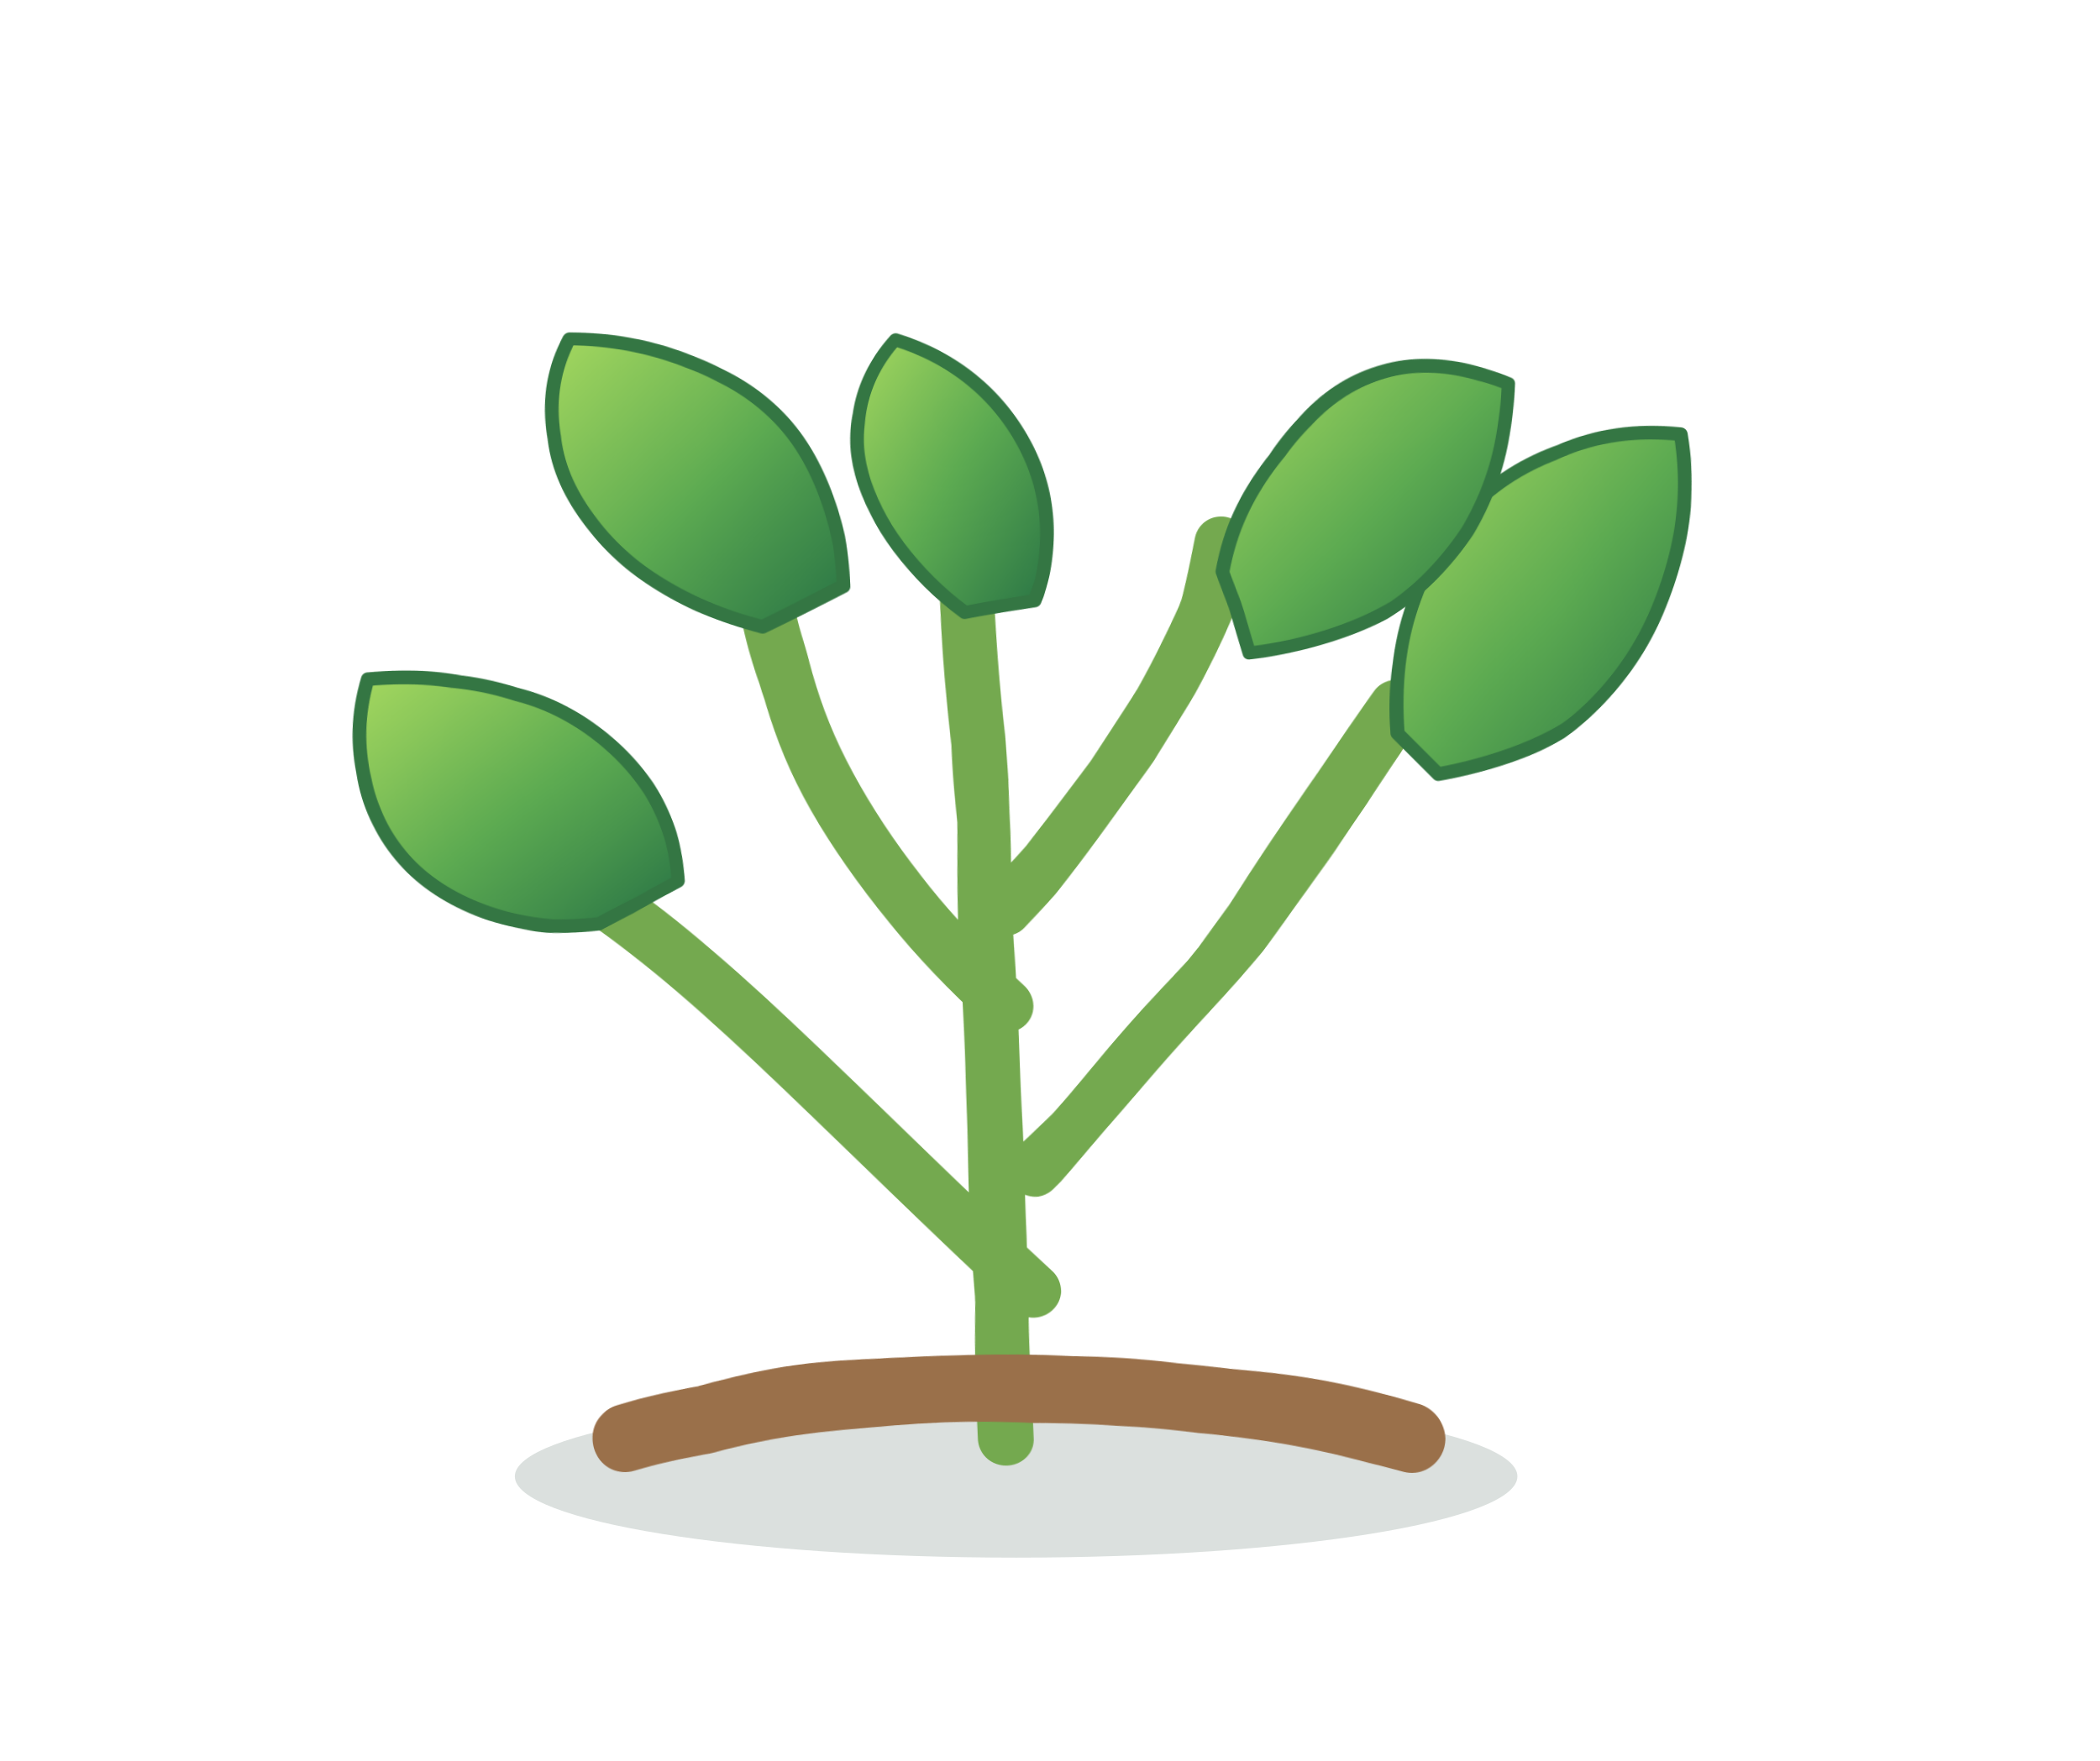
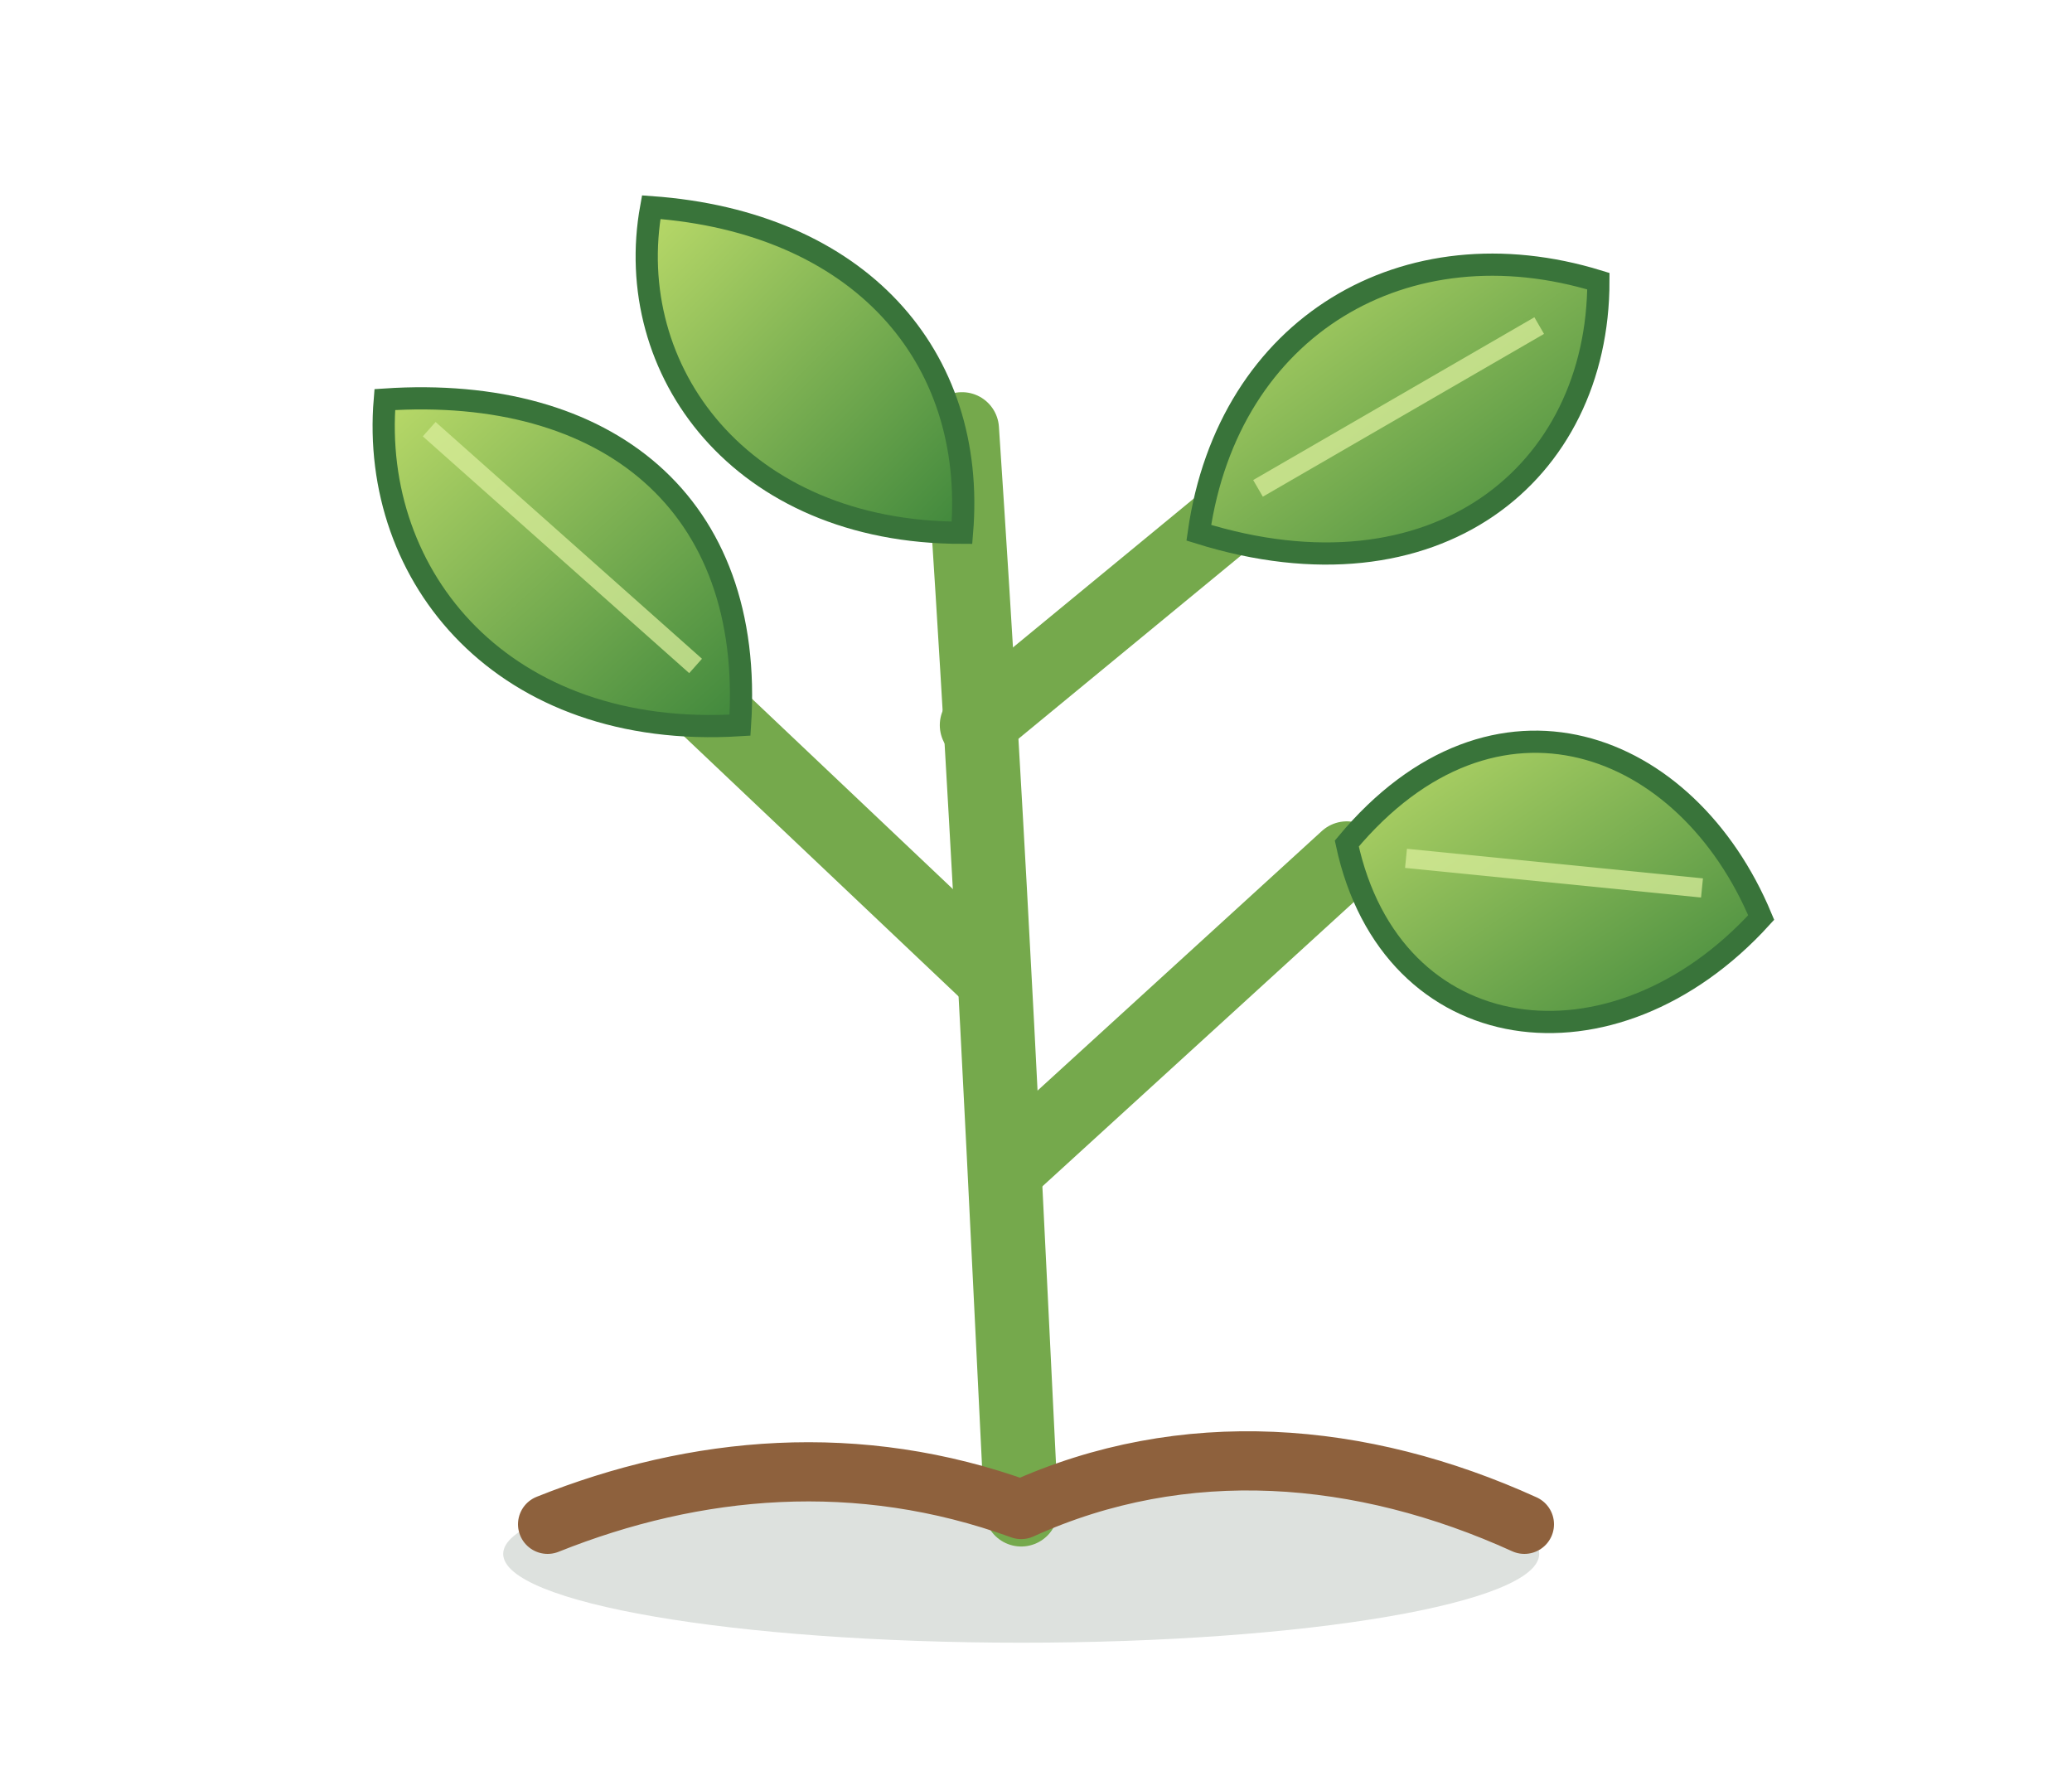
- <svg xmlns="http://www.w3.org/2000/svg" viewBox="-15 -20 155 130" role="img" aria-label="Growing caixin illustration">
+ <svg xmlns="http://www.w3.org/2000/svg" viewBox="0 0 140 120" role="img" aria-label="Growing caixin illustration">
  <defs>
-     <linearGradient id="leaf" x1="0" y1="0" x2="1" y2="1">
-       <stop stop-color="#a5d85f" />
-       <stop offset=".52" stop-color="#5caa51" />
-       <stop offset="1" stop-color="#287345" />
+     <linearGradient id="l" x1="0" y1="0" x2="1" y2="1">
+       <stop stop-color="#bada69" />
+       <stop offset="1" stop-color="#3f873c" />
    </linearGradient>
-     <filter id="paint">
-       <feTurbulence baseFrequency=".04" numOctaves="2" seed="4" result="n" />
-       <feDisplacementMap in="SourceGraphic" in2="n" scale=".8" />
-     </filter>
  </defs>
-   <ellipse cx="60" cy="89" rx="37" ry="6" fill="#173a2b" opacity=".16" />
-   <g filter="url(#paint)" stroke-linecap="round" stroke-linejoin="round">
-     <path d="M59 86C58 64 58 44 56 23M61 75C48 63 39 53 29 46M61 66c12-12 20-23 27-34M59 54C48 44 43 34 41 23M59 47c9-10 14-18 16-27" fill="none" stroke="#74a94f" stroke-width="4" />
-     <path d="M29 48C16 49 9 40 12 30c13-1 22 5 23 15Z" fill="url(#leaf)" stroke="#347643" />
-     <path d="M88 34c-1-14 8-23 21-22 2 13-6 23-18 25Z" fill="url(#leaf)" stroke="#347643" />
-     <path d="M41 26c-12-3-18-12-14-21 12 0 20 7 20 18Z" fill="url(#leaf)" stroke="#347643" />
-     <path d="M75 22c3-12 12-18 21-14 0 12-8 19-19 20Z" fill="url(#leaf)" stroke="#347643" />
-     <path d="M56 25c-8-6-10-14-5-20 9 3 13 11 10 19Z" fill="url(#leaf)" stroke="#347643" />
-     <path d="M31 86c18-5 40-5 58 0" fill="none" stroke="#9a704a" stroke-width="5" />
+   <ellipse cx="69" cy="105" rx="35" ry="6" fill="#263f2c" opacity=".16" />
+   <g fill="none" stroke="#75a94c" stroke-width="5" stroke-linecap="round">
+     <path d="M69 102C68 82 67 59 65 29" />
+     <path d="M67 66 48 48" />
+     <path d="M68 79 91 58" />
+     <path d="M66 49 83 35" />
  </g>
+   <g fill="url(#l)" stroke="#39743a" stroke-width="1.5">
+     <path d="M50 49C34 50 25 39 26 27c15-1 25 7 24 22Z" />
+     <path d="M91 57C101 45 114 50 119 62c-10 11-25 9-28-5Z" />
+     <path d="M81 36c2-14 14-21 27-17 0 13-11 22-27 17Z" />
+     <path d="M65 36C50 36 42 25 44 14c14 1 22 10 21 22Z" />
+   </g>
+   <g fill="none" stroke="#d9ed9b" stroke-width="1.3" opacity=".75">
+     <path d="m29 29 18 16" />
+     <path d="m115 60-20-2" />
+     <path d="m104 22-19 11" />
+   </g>
+   <path d="M69 102c-11-4-22-3-32 1m32-1c11-5 23-4 34 1" fill="none" stroke="#8e613d" stroke-width="4" stroke-linecap="round" />
</svg>
